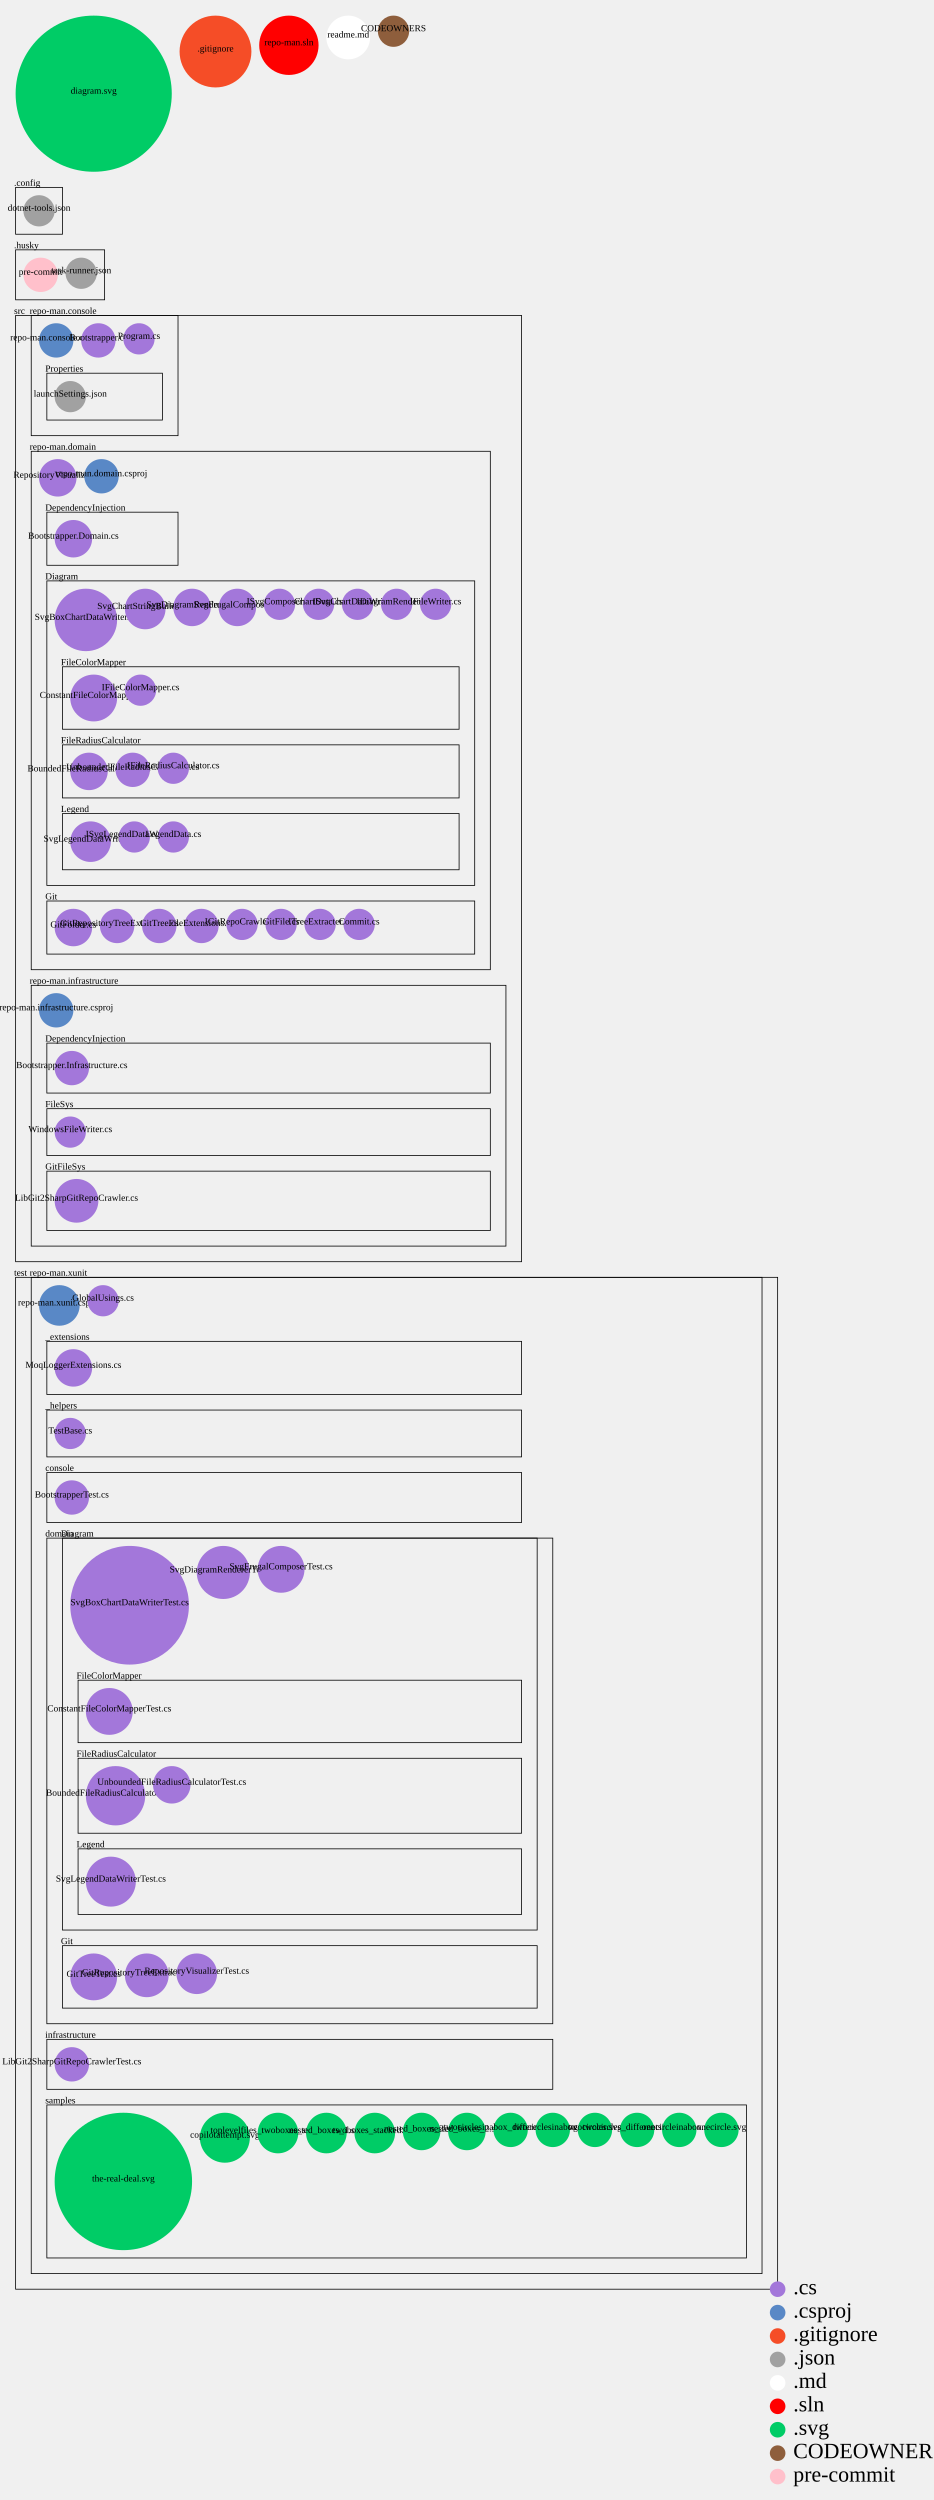
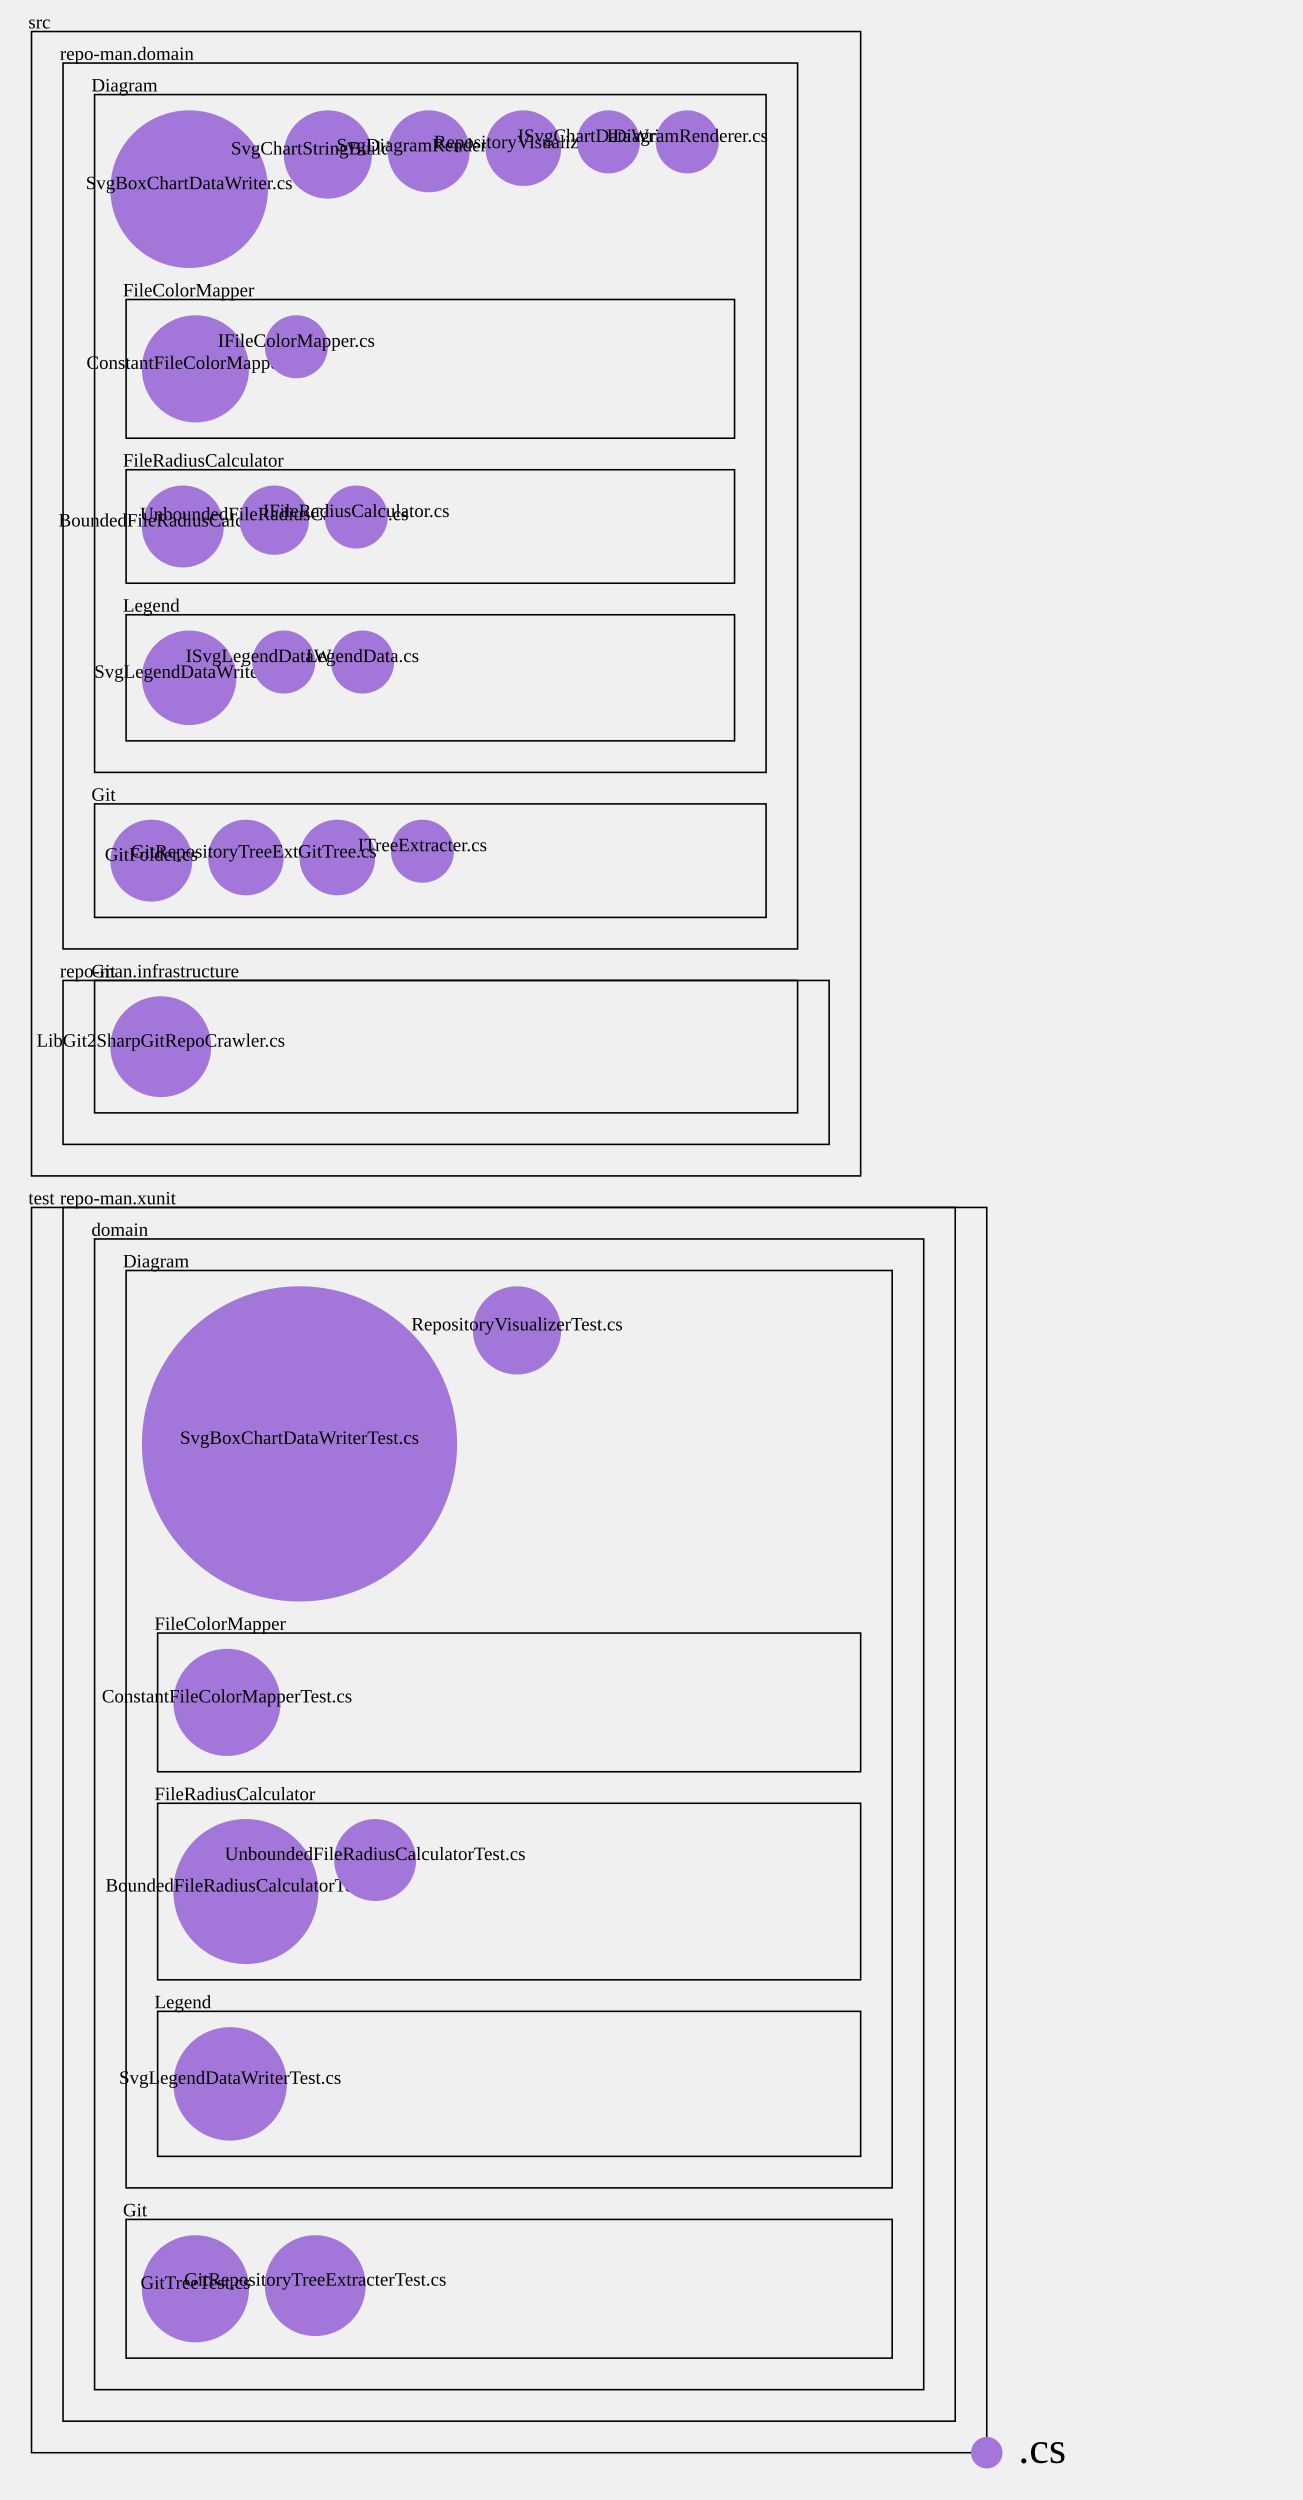
- <svg xmlns="http://www.w3.org/2000/svg" width="598" height="1601" style="background:blanchedalmond;">
-   <g style="fill:#00CC66" transform="translate(60,60)">
-     <circle r="50" />
-     <text style="fill:black" font-size="6" alignment-baseline="middle" text-anchor="middle">diagram.svg</text>
+ <svg xmlns="http://www.w3.org/2000/svg" width="413" height="793" style="background:blanchedalmond;">
+   <g style="fill:#A377DA" transform="translate(60,60)">
+     <circle r="25" />
+     <text style="fill:black" font-size="6" alignment-baseline="middle" text-anchor="middle">SvgBoxChartDataWriter.cs</text>
  </g>
-   <g style="fill:#F54D27" transform="translate(138,33)">
-     <circle r="23" />
-     <text style="fill:black" font-size="6" alignment-baseline="middle" text-anchor="middle">.gitignore</text>
+   <g style="fill:#A377DA" transform="translate(104,49)">
+     <circle r="14" />
+     <text style="fill:black" font-size="6" alignment-baseline="middle" text-anchor="middle">SvgChartStringBuilder.cs</text>
  </g>
-   <g style="fill:#FF0000" transform="translate(185,29)">
-     <circle r="19" />
-     <text style="fill:black" font-size="6" alignment-baseline="middle" text-anchor="middle">repo-man.sln</text>
+   <g style="fill:#A377DA" transform="translate(136,48)">
+     <circle r="13" />
+     <text style="fill:black" font-size="6" alignment-baseline="middle" text-anchor="middle">SvgDiagramRenderer.cs</text>
  </g>
-   <g style="fill:#FFFFFF" transform="translate(223,24)">
-     <circle r="14" />
-     <text style="fill:black" font-size="6" alignment-baseline="middle" text-anchor="middle">readme.md</text>
-   </g>
-   <g style="fill:#8E5E3C" transform="translate(252,20)">
-     <circle r="10" />
-     <text style="fill:black" font-size="6" alignment-baseline="middle" text-anchor="middle">CODEOWNERS</text>
-   </g>
-   <g style="fill:#A1A1A1" transform="translate(25,135)">
-     <circle r="10" />
-     <text style="fill:black" font-size="6" alignment-baseline="middle" text-anchor="middle">dotnet-tools.json</text>
-   </g>
-   <g transform="translate(10,120)">
-     <rect fill="none" stroke-width="0.5" stroke="black" width="30" height="30" />
-     <text style="fill:black" font-size="6" transform="translate(-1,-1)">.config</text>
-   </g>
-   <g style="fill:#FFC0CB" transform="translate(26,176)">
-     <circle r="11" />
-     <text style="fill:black" font-size="6" alignment-baseline="middle" text-anchor="middle">pre-commit</text>
-   </g>
-   <g style="fill:#A1A1A1" transform="translate(52,175)">
-     <circle r="10" />
-     <text style="fill:black" font-size="6" alignment-baseline="middle" text-anchor="middle">task-runner.json</text>
-   </g>
-   <g transform="translate(10,160)">
-     <rect fill="none" stroke-width="0.5" stroke="black" width="57" height="32" />
-     <text style="fill:black" font-size="6" transform="translate(-1,-1)">.husky</text>
-   </g>
-   <g style="fill:#5988C6" transform="translate(36,218)">
-     <circle r="11" />
-     <text style="fill:black" font-size="6" alignment-baseline="middle" text-anchor="middle">repo-man.console.csproj</text>
-   </g>
-   <g style="fill:#A377DA" transform="translate(63,218)">
-     <circle r="11" />
-     <text style="fill:black" font-size="6" alignment-baseline="middle" text-anchor="middle">Bootstrapper.cs</text>
-   </g>
-   <g style="fill:#A377DA" transform="translate(89,217)">
-     <circle r="10" />
-     <text style="fill:black" font-size="6" alignment-baseline="middle" text-anchor="middle">Program.cs</text>
-   </g>
-   <g style="fill:#A1A1A1" transform="translate(45,254)">
-     <circle r="10" />
-     <text style="fill:black" font-size="6" alignment-baseline="middle" text-anchor="middle">launchSettings.json</text>
-   </g>
-   <g transform="translate(30,239)">
-     <rect fill="none" stroke-width="0.5" stroke="black" width="74" height="30" />
-     <text style="fill:black" font-size="6" transform="translate(-1,-1)">Properties</text>
-   </g>
-   <g transform="translate(20,202)">
-     <rect fill="none" stroke-width="0.5" stroke="black" width="94" height="77" />
-     <text style="fill:black" font-size="6" transform="translate(-1,-1)">repo-man.console</text>
-   </g>
-   <g style="fill:#A377DA" transform="translate(37,306)">
+   <g style="fill:#A377DA" transform="translate(166,47)">
    <circle r="12" />
    <text style="fill:black" font-size="6" alignment-baseline="middle" text-anchor="middle">RepositoryVisualizer.cs</text>
  </g>
-   <g style="fill:#5988C6" transform="translate(65,305)">
-     <circle r="11" />
-     <text style="fill:black" font-size="6" alignment-baseline="middle" text-anchor="middle">repo-man.domain.csproj</text>
-   </g>
-   <g style="fill:#A377DA" transform="translate(47,345)">
-     <circle r="12" />
-     <text style="fill:black" font-size="6" alignment-baseline="middle" text-anchor="middle">Bootstrapper.Domain.cs</text>
-   </g>
-   <g transform="translate(30,328)">
-     <rect fill="none" stroke-width="0.5" stroke="black" width="84" height="34" />
-     <text style="fill:black" font-size="6" transform="translate(-1,-1)">DependencyInjection</text>
-   </g>
-   <g style="fill:#A377DA" transform="translate(55,397)">
-     <circle r="20" />
-     <text style="fill:black" font-size="6" alignment-baseline="middle" text-anchor="middle">SvgBoxChartDataWriter.cs</text>
-   </g>
-   <g style="fill:#A377DA" transform="translate(93,390)">
-     <circle r="13" />
-     <text style="fill:black" font-size="6" alignment-baseline="middle" text-anchor="middle">SvgChartStringBuilder.cs</text>
-   </g>
-   <g style="fill:#A377DA" transform="translate(123,389)">
-     <circle r="12" />
-     <text style="fill:black" font-size="6" alignment-baseline="middle" text-anchor="middle">SvgDiagramRenderer.cs</text>
-   </g>
-   <g style="fill:#A377DA" transform="translate(152,389)">
-     <circle r="12" />
-     <text style="fill:black" font-size="6" alignment-baseline="middle" text-anchor="middle">SvgFrugalComposer.cs</text>
-   </g>
-   <g style="fill:#A377DA" transform="translate(179,387)">
-     <circle r="10" />
-     <text style="fill:black" font-size="6" alignment-baseline="middle" text-anchor="middle">ISvgComposer.cs</text>
-   </g>
-   <g style="fill:#A377DA" transform="translate(204,387)">
-     <circle r="10" />
-     <text style="fill:black" font-size="6" alignment-baseline="middle" text-anchor="middle">ChartData.cs</text>
-   </g>
-   <g style="fill:#A377DA" transform="translate(229,387)">
+   <g style="fill:#A377DA" transform="translate(193,45)">
    <circle r="10" />
    <text style="fill:black" font-size="6" alignment-baseline="middle" text-anchor="middle">ISvgChartDataWriter.cs</text>
  </g>
-   <g style="fill:#A377DA" transform="translate(254,387)">
+   <g style="fill:#A377DA" transform="translate(218,45)">
    <circle r="10" />
    <text style="fill:black" font-size="6" alignment-baseline="middle" text-anchor="middle">IDiagramRenderer.cs</text>
  </g>
-   <g style="fill:#A377DA" transform="translate(279,387)">
-     <circle r="10" />
-     <text style="fill:black" font-size="6" alignment-baseline="middle" text-anchor="middle">IFileWriter.cs</text>
-   </g>
-   <g style="fill:#A377DA" transform="translate(60,447)">
-     <circle r="15" />
+   <g style="fill:#A377DA" transform="translate(62,117)">
+     <circle r="17" />
    <text style="fill:black" font-size="6" alignment-baseline="middle" text-anchor="middle">ConstantFileColorMapper.cs</text>
  </g>
-   <g style="fill:#A377DA" transform="translate(90,442)">
+   <g style="fill:#A377DA" transform="translate(94,110)">
    <circle r="10" />
    <text style="fill:black" font-size="6" alignment-baseline="middle" text-anchor="middle">IFileColorMapper.cs</text>
  </g>
-   <g transform="translate(40,427)">
-     <rect fill="none" stroke-width="0.5" stroke="black" width="254" height="40" />
+   <g transform="translate(40,95)">
+     <rect fill="none" stroke-width="0.5" stroke="black" width="193" height="44" />
    <text style="fill:black" font-size="6" transform="translate(-1,-1)">FileColorMapper</text>
  </g>
-   <g style="fill:#A377DA" transform="translate(57,494)">
-     <circle r="12" />
+   <g style="fill:#A377DA" transform="translate(58,167)">
+     <circle r="13" />
    <text style="fill:black" font-size="6" alignment-baseline="middle" text-anchor="middle">BoundedFileRadiusCalculator.cs</text>
  </g>
-   <g style="fill:#A377DA" transform="translate(85,493)">
+   <g style="fill:#A377DA" transform="translate(87,165)">
    <circle r="11" />
    <text style="fill:black" font-size="6" alignment-baseline="middle" text-anchor="middle">UnboundedFileRadiusCalculator.cs</text>
  </g>
-   <g style="fill:#A377DA" transform="translate(111,492)">
+   <g style="fill:#A377DA" transform="translate(113,164)">
    <circle r="10" />
    <text style="fill:black" font-size="6" alignment-baseline="middle" text-anchor="middle">IFileRadiusCalculator.cs</text>
  </g>
-   <g transform="translate(40,477)">
-     <rect fill="none" stroke-width="0.5" stroke="black" width="254" height="34" />
+   <g transform="translate(40,149)">
+     <rect fill="none" stroke-width="0.5" stroke="black" width="193" height="36" />
    <text style="fill:black" font-size="6" transform="translate(-1,-1)">FileRadiusCalculator</text>
  </g>
-   <g style="fill:#A377DA" transform="translate(58,539)">
-     <circle r="13" />
+   <g style="fill:#A377DA" transform="translate(60,215)">
+     <circle r="15" />
    <text style="fill:black" font-size="6" alignment-baseline="middle" text-anchor="middle">SvgLegendDataWriter.cs</text>
  </g>
-   <g style="fill:#A377DA" transform="translate(86,536)">
+   <g style="fill:#A377DA" transform="translate(90,210)">
    <circle r="10" />
    <text style="fill:black" font-size="6" alignment-baseline="middle" text-anchor="middle">ISvgLegendDataWriter.cs</text>
  </g>
-   <g style="fill:#A377DA" transform="translate(111,536)">
+   <g style="fill:#A377DA" transform="translate(115,210)">
    <circle r="10" />
    <text style="fill:black" font-size="6" alignment-baseline="middle" text-anchor="middle">LegendData.cs</text>
  </g>
-   <g transform="translate(40,521)">
-     <rect fill="none" stroke-width="0.5" stroke="black" width="254" height="36" />
+   <g transform="translate(40,195)">
+     <rect fill="none" stroke-width="0.5" stroke="black" width="193" height="40" />
    <text style="fill:black" font-size="6" transform="translate(-1,-1)">Legend</text>
  </g>
-   <g transform="translate(30,372)">
-     <rect fill="none" stroke-width="0.5" stroke="black" width="274" height="195" />
+   <g transform="translate(30,30)">
+     <rect fill="none" stroke-width="0.5" stroke="black" width="213" height="215" />
    <text style="fill:black" font-size="6" transform="translate(-1,-1)">Diagram</text>
  </g>
-   <g style="fill:#A377DA" transform="translate(47,594)">
-     <circle r="12" />
+   <g style="fill:#A377DA" transform="translate(48,273)">
+     <circle r="13" />
    <text style="fill:black" font-size="6" alignment-baseline="middle" text-anchor="middle">GitFolder.cs</text>
  </g>
-   <g style="fill:#A377DA" transform="translate(75,593)">
-     <circle r="11" />
+   <g style="fill:#A377DA" transform="translate(78,272)">
+     <circle r="12" />
    <text style="fill:black" font-size="6" alignment-baseline="middle" text-anchor="middle">GitRepositoryTreeExtracter.cs</text>
  </g>
-   <g style="fill:#A377DA" transform="translate(102,593)">
-     <circle r="11" />
+   <g style="fill:#A377DA" transform="translate(107,272)">
+     <circle r="12" />
    <text style="fill:black" font-size="6" alignment-baseline="middle" text-anchor="middle">GitTree.cs</text>
  </g>
-   <g style="fill:#A377DA" transform="translate(129,593)">
-     <circle r="11" />
-     <text style="fill:black" font-size="6" alignment-baseline="middle" text-anchor="middle">FileExtensions.cs</text>
-   </g>
-   <g style="fill:#A377DA" transform="translate(155,592)">
-     <circle r="10" />
-     <text style="fill:black" font-size="6" alignment-baseline="middle" text-anchor="middle">IGitRepoCrawler.cs</text>
-   </g>
-   <g style="fill:#A377DA" transform="translate(180,592)">
-     <circle r="10" />
-     <text style="fill:black" font-size="6" alignment-baseline="middle" text-anchor="middle">GitFile.cs</text>
-   </g>
-   <g style="fill:#A377DA" transform="translate(205,592)">
+   <g style="fill:#A377DA" transform="translate(134,270)">
    <circle r="10" />
    <text style="fill:black" font-size="6" alignment-baseline="middle" text-anchor="middle">ITreeExtracter.cs</text>
  </g>
-   <g style="fill:#A377DA" transform="translate(230,592)">
-     <circle r="10" />
-     <text style="fill:black" font-size="6" alignment-baseline="middle" text-anchor="middle">Commit.cs</text>
-   </g>
-   <g transform="translate(30,577)">
-     <rect fill="none" stroke-width="0.5" stroke="black" width="274" height="34" />
+   <g transform="translate(30,255)">
+     <rect fill="none" stroke-width="0.5" stroke="black" width="213" height="36" />
    <text style="fill:black" font-size="6" transform="translate(-1,-1)">Git</text>
  </g>
-   <g transform="translate(20,289)">
-     <rect fill="none" stroke-width="0.5" stroke="black" width="294" height="332" />
+   <g transform="translate(20,20)">
+     <rect fill="none" stroke-width="0.5" stroke="black" width="233" height="281" />
    <text style="fill:black" font-size="6" transform="translate(-1,-1)">repo-man.domain</text>
  </g>
-   <g style="fill:#5988C6" transform="translate(36,647)">
-     <circle r="11" />
-     <text style="fill:black" font-size="6" alignment-baseline="middle" text-anchor="middle">repo-man.infrastructure.csproj</text>
-   </g>
-   <g style="fill:#A377DA" transform="translate(46,684)">
-     <circle r="11" />
-     <text style="fill:black" font-size="6" alignment-baseline="middle" text-anchor="middle">Bootstrapper.Infrastructure.cs</text>
-   </g>
-   <g transform="translate(30,668)">
-     <rect fill="none" stroke-width="0.5" stroke="black" width="284" height="32" />
-     <text style="fill:black" font-size="6" transform="translate(-1,-1)">DependencyInjection</text>
-   </g>
-   <g style="fill:#A377DA" transform="translate(45,725)">
-     <circle r="10" />
-     <text style="fill:black" font-size="6" alignment-baseline="middle" text-anchor="middle">WindowsFileWriter.cs</text>
-   </g>
-   <g transform="translate(30,710)">
-     <rect fill="none" stroke-width="0.5" stroke="black" width="284" height="30" />
-     <text style="fill:black" font-size="6" transform="translate(-1,-1)">FileSys</text>
-   </g>
-   <g style="fill:#A377DA" transform="translate(49,769)">
-     <circle r="14" />
+   <g style="fill:#A377DA" transform="translate(51,332)">
+     <circle r="16" />
    <text style="fill:black" font-size="6" alignment-baseline="middle" text-anchor="middle">LibGit2SharpGitRepoCrawler.cs</text>
  </g>
-   <g transform="translate(30,750)">
-     <rect fill="none" stroke-width="0.5" stroke="black" width="284" height="38" />
-     <text style="fill:black" font-size="6" transform="translate(-1,-1)">GitFileSys</text>
+   <g transform="translate(30,311)">
+     <rect fill="none" stroke-width="0.5" stroke="black" width="223" height="42" />
+     <text style="fill:black" font-size="6" transform="translate(-1,-1)">Git</text>
  </g>
-   <g transform="translate(20,631)">
-     <rect fill="none" stroke-width="0.5" stroke="black" width="304" height="167" />
+   <g transform="translate(20,311)">
+     <rect fill="none" stroke-width="0.5" stroke="black" width="243" height="52" />
    <text style="fill:black" font-size="6" transform="translate(-1,-1)">repo-man.infrastructure</text>
  </g>
-   <g transform="translate(10,202)">
-     <rect fill="none" stroke-width="0.5" stroke="black" width="324" height="606" />
+   <g transform="translate(10,10)">
+     <rect fill="none" stroke-width="0.5" stroke="black" width="263" height="363" />
    <text style="fill:black" font-size="6" transform="translate(-1,-1)">src</text>
  </g>
-   <g style="fill:#5988C6" transform="translate(38,836)">
-     <circle r="13" />
-     <text style="fill:black" font-size="6" alignment-baseline="middle" text-anchor="middle">repo-man.xunit.csproj</text>
-   </g>
-   <g style="fill:#A377DA" transform="translate(66,833)">
-     <circle r="10" />
-     <text style="fill:black" font-size="6" alignment-baseline="middle" text-anchor="middle">GlobalUsings.cs</text>
-   </g>
-   <g style="fill:#A377DA" transform="translate(47,876)">
-     <circle r="12" />
-     <text style="fill:black" font-size="6" alignment-baseline="middle" text-anchor="middle">MoqLoggerExtensions.cs</text>
-   </g>
-   <g transform="translate(30,859)">
-     <rect fill="none" stroke-width="0.5" stroke="black" width="304" height="34" />
-     <text style="fill:black" font-size="6" transform="translate(-1,-1)">_extensions</text>
-   </g>
-   <g style="fill:#A377DA" transform="translate(45,918)">
-     <circle r="10" />
-     <text style="fill:black" font-size="6" alignment-baseline="middle" text-anchor="middle">TestBase.cs</text>
-   </g>
-   <g transform="translate(30,903)">
-     <rect fill="none" stroke-width="0.5" stroke="black" width="304" height="30" />
-     <text style="fill:black" font-size="6" transform="translate(-1,-1)">_helpers</text>
-   </g>
-   <g style="fill:#A377DA" transform="translate(46,959)">
-     <circle r="11" />
-     <text style="fill:black" font-size="6" alignment-baseline="middle" text-anchor="middle">BootstrapperTest.cs</text>
-   </g>
-   <g transform="translate(30,943)">
-     <rect fill="none" stroke-width="0.5" stroke="black" width="304" height="32" />
-     <text style="fill:black" font-size="6" transform="translate(-1,-1)">console</text>
-   </g>
-   <g style="fill:#A377DA" transform="translate(83,1028)">
-     <circle r="38" />
+   <g style="fill:#A377DA" transform="translate(95,458)">
+     <circle r="50" />
    <text style="fill:black" font-size="6" alignment-baseline="middle" text-anchor="middle">SvgBoxChartDataWriterTest.cs</text>
  </g>
-   <g style="fill:#A377DA" transform="translate(143,1007)">
+   <g style="fill:#A377DA" transform="translate(164,422)">
+     <circle r="14" />
+     <text style="fill:black" font-size="6" alignment-baseline="middle" text-anchor="middle">RepositoryVisualizerTest.cs</text>
+   </g>
+   <g style="fill:#A377DA" transform="translate(72,540)">
    <circle r="17" />
-     <text style="fill:black" font-size="6" alignment-baseline="middle" text-anchor="middle">SvgDiagramRendererTest.cs</text>
-   </g>
-   <g style="fill:#A377DA" transform="translate(180,1005)">
-     <circle r="15" />
-     <text style="fill:black" font-size="6" alignment-baseline="middle" text-anchor="middle">SvgFrugalComposerTest.cs</text>
-   </g>
-   <g style="fill:#A377DA" transform="translate(70,1096)">
-     <circle r="15" />
    <text style="fill:black" font-size="6" alignment-baseline="middle" text-anchor="middle">ConstantFileColorMapperTest.cs</text>
  </g>
-   <g transform="translate(50,1076)">
-     <rect fill="none" stroke-width="0.5" stroke="black" width="284" height="40" />
+   <g transform="translate(50,518)">
+     <rect fill="none" stroke-width="0.5" stroke="black" width="223" height="44" />
    <text style="fill:black" font-size="6" transform="translate(-1,-1)">FileColorMapper</text>
  </g>
-   <g style="fill:#A377DA" transform="translate(74,1150)">
-     <circle r="19" />
+   <g style="fill:#A377DA" transform="translate(78,600)">
+     <circle r="23" />
    <text style="fill:black" font-size="6" alignment-baseline="middle" text-anchor="middle">BoundedFileRadiusCalculatorTest.cs</text>
  </g>
-   <g style="fill:#A377DA" transform="translate(110,1143)">
-     <circle r="12" />
+   <g style="fill:#A377DA" transform="translate(119,590)">
+     <circle r="13" />
    <text style="fill:black" font-size="6" alignment-baseline="middle" text-anchor="middle">UnboundedFileRadiusCalculatorTest.cs</text>
  </g>
-   <g transform="translate(50,1126)">
-     <rect fill="none" stroke-width="0.5" stroke="black" width="284" height="48" />
+   <g transform="translate(50,572)">
+     <rect fill="none" stroke-width="0.5" stroke="black" width="223" height="56" />
    <text style="fill:black" font-size="6" transform="translate(-1,-1)">FileRadiusCalculator</text>
  </g>
-   <g style="fill:#A377DA" transform="translate(71,1205)">
-     <circle r="16" />
+   <g style="fill:#A377DA" transform="translate(73,661)">
+     <circle r="18" />
    <text style="fill:black" font-size="6" alignment-baseline="middle" text-anchor="middle">SvgLegendDataWriterTest.cs</text>
  </g>
-   <g transform="translate(50,1184)">
-     <rect fill="none" stroke-width="0.5" stroke="black" width="284" height="42" />
+   <g transform="translate(50,638)">
+     <rect fill="none" stroke-width="0.5" stroke="black" width="223" height="46" />
    <text style="fill:black" font-size="6" transform="translate(-1,-1)">Legend</text>
  </g>
-   <g transform="translate(40,985)">
-     <rect fill="none" stroke-width="0.5" stroke="black" width="304" height="251" />
+   <g transform="translate(40,403)">
+     <rect fill="none" stroke-width="0.5" stroke="black" width="243" height="291" />
    <text style="fill:black" font-size="6" transform="translate(-1,-1)">Diagram</text>
  </g>
-   <g style="fill:#A377DA" transform="translate(60,1266)">
-     <circle r="15" />
+   <g style="fill:#A377DA" transform="translate(62,726)">
+     <circle r="17" />
    <text style="fill:black" font-size="6" alignment-baseline="middle" text-anchor="middle">GitTreeTest.cs</text>
  </g>
-   <g style="fill:#A377DA" transform="translate(94,1265)">
-     <circle r="14" />
+   <g style="fill:#A377DA" transform="translate(100,725)">
+     <circle r="16" />
    <text style="fill:black" font-size="6" alignment-baseline="middle" text-anchor="middle">GitRepositoryTreeExtracterTest.cs</text>
  </g>
-   <g style="fill:#A377DA" transform="translate(126,1264)">
-     <circle r="13" />
-     <text style="fill:black" font-size="6" alignment-baseline="middle" text-anchor="middle">RepositoryVisualizerTest.cs</text>
-   </g>
-   <g transform="translate(40,1246)">
-     <rect fill="none" stroke-width="0.5" stroke="black" width="304" height="40" />
+   <g transform="translate(40,704)">
+     <rect fill="none" stroke-width="0.5" stroke="black" width="243" height="44" />
    <text style="fill:black" font-size="6" transform="translate(-1,-1)">Git</text>
  </g>
-   <g transform="translate(30,985)">
-     <rect fill="none" stroke-width="0.5" stroke="black" width="324" height="311" />
+   <g transform="translate(30,393)">
+     <rect fill="none" stroke-width="0.5" stroke="black" width="263" height="365" />
    <text style="fill:black" font-size="6" transform="translate(-1,-1)">domain</text>
  </g>
-   <g style="fill:#A377DA" transform="translate(46,1322)">
-     <circle r="11" />
-     <text style="fill:black" font-size="6" alignment-baseline="middle" text-anchor="middle">LibGit2SharpGitRepoCrawlerTest.cs</text>
-   </g>
-   <g transform="translate(30,1306)">
-     <rect fill="none" stroke-width="0.5" stroke="black" width="324" height="32" />
-     <text style="fill:black" font-size="6" transform="translate(-1,-1)">infrastructure</text>
-   </g>
-   <g style="fill:#00CC66" transform="translate(79,1397)">
-     <circle r="44" />
-     <text style="fill:black" font-size="6" alignment-baseline="middle" text-anchor="middle">the-real-deal.svg</text>
-   </g>
-   <g style="fill:#00CC66" transform="translate(144,1369)">
-     <circle r="16" />
-     <text style="fill:black" font-size="6" alignment-baseline="middle" text-anchor="middle">copilotattempt.svg</text>
-   </g>
-   <g style="fill:#00CC66" transform="translate(178,1366)">
-     <circle r="13" />
-     <text style="fill:black" font-size="6" alignment-baseline="middle" text-anchor="middle">toplevelfiles_twoboxes_stacked.svg</text>
-   </g>
-   <g style="fill:#00CC66" transform="translate(209,1366)">
-     <circle r="13" />
-     <text style="fill:black" font-size="6" alignment-baseline="middle" text-anchor="middle">nested_boxes_1.svg</text>
-   </g>
-   <g style="fill:#00CC66" transform="translate(240,1366)">
-     <circle r="13" />
-     <text style="fill:black" font-size="6" alignment-baseline="middle" text-anchor="middle">twoboxes_stacked.svg</text>
-   </g>
-   <g style="fill:#00CC66" transform="translate(270,1365)">
-     <circle r="12" />
-     <text style="fill:black" font-size="6" alignment-baseline="middle" text-anchor="middle">nested_boxes_3.svg</text>
-   </g>
-   <g style="fill:#00CC66" transform="translate(299,1365)">
-     <circle r="12" />
-     <text style="fill:black" font-size="6" alignment-baseline="middle" text-anchor="middle">nested_boxes_2.svg</text>
-   </g>
-   <g style="fill:#00CC66" transform="translate(327,1364)">
-     <circle r="11" />
-     <text style="fill:black" font-size="6" alignment-baseline="middle" text-anchor="middle">twocirclesinabox_differentsizes.svg</text>
-   </g>
-   <g style="fill:#00CC66" transform="translate(354,1364)">
-     <circle r="11" />
-     <text style="fill:black" font-size="6" alignment-baseline="middle" text-anchor="middle">twocirclesinabox.svg</text>
-   </g>
-   <g style="fill:#00CC66" transform="translate(381,1364)">
-     <circle r="11" />
-     <text style="fill:black" font-size="6" alignment-baseline="middle" text-anchor="middle">twocircles.svg</text>
-   </g>
-   <g style="fill:#00CC66" transform="translate(408,1364)">
-     <circle r="11" />
-     <text style="fill:black" font-size="6" alignment-baseline="middle" text-anchor="middle">twocircles_differentsizes.svg</text>
-   </g>
-   <g style="fill:#00CC66" transform="translate(435,1364)">
-     <circle r="11" />
-     <text style="fill:black" font-size="6" alignment-baseline="middle" text-anchor="middle">onecircleinabox.svg</text>
-   </g>
-   <g style="fill:#00CC66" transform="translate(462,1364)">
-     <circle r="11" />
-     <text style="fill:black" font-size="6" alignment-baseline="middle" text-anchor="middle">onecircle.svg</text>
-   </g>
-   <g transform="translate(30,1348)">
-     <rect fill="none" stroke-width="0.5" stroke="black" width="448" height="98" />
-     <text style="fill:black" font-size="6" transform="translate(-1,-1)">samples</text>
-   </g>
-   <g transform="translate(20,818)">
-     <rect fill="none" stroke-width="0.5" stroke="black" width="468" height="638" />
+   <g transform="translate(20,383)">
+     <rect fill="none" stroke-width="0.5" stroke="black" width="283" height="385" />
    <text style="fill:black" font-size="6" transform="translate(-1,-1)">repo-man.xunit</text>
  </g>
-   <g transform="translate(10,818)">
-     <rect fill="none" stroke-width="0.5" stroke="black" width="488" height="648" />
+   <g transform="translate(10,383)">
+     <rect fill="none" stroke-width="0.5" stroke="black" width="303" height="395" />
    <text style="fill:black" font-size="6" transform="translate(-1,-1)">test</text>
  </g>
-   <g transform="translate(498, 1466)">
+   <g transform="translate(313, 778)">
    <g transform="translate(0, 0)">
      <circle r="5" fill="#A377DA" />
      <text x="10" style="font-size:14px;font-weight:300" dominant-baseline="middle">.cs</text>
    </g>
-     <g transform="translate(0, 15)">
-       <circle r="5" fill="#5988C6" />
-       <text x="10" style="font-size:14px;font-weight:300" dominant-baseline="middle">.csproj</text>
-     </g>
-     <g transform="translate(0, 30)">
-       <circle r="5" fill="#F54D27" />
-       <text x="10" style="font-size:14px;font-weight:300" dominant-baseline="middle">.gitignore</text>
-     </g>
-     <g transform="translate(0, 45)">
-       <circle r="5" fill="#A1A1A1" />
-       <text x="10" style="font-size:14px;font-weight:300" dominant-baseline="middle">.json</text>
-     </g>
-     <g transform="translate(0, 60)">
-       <circle r="5" fill="#FFFFFF" />
-       <text x="10" style="font-size:14px;font-weight:300" dominant-baseline="middle">.md</text>
-     </g>
-     <g transform="translate(0, 75)">
-       <circle r="5" fill="#FF0000" />
-       <text x="10" style="font-size:14px;font-weight:300" dominant-baseline="middle">.sln</text>
-     </g>
-     <g transform="translate(0, 90)">
-       <circle r="5" fill="#00CC66" />
-       <text x="10" style="font-size:14px;font-weight:300" dominant-baseline="middle">.svg</text>
-     </g>
-     <g transform="translate(0, 105)">
-       <circle r="5" fill="#8E5E3C" />
-       <text x="10" style="font-size:14px;font-weight:300" dominant-baseline="middle">CODEOWNERS</text>
-     </g>
-     <g transform="translate(0, 120)">
-       <circle r="5" fill="#FFC0CB" />
-       <text x="10" style="font-size:14px;font-weight:300" dominant-baseline="middle">pre-commit</text>
-     </g>
  </g>
</svg>
